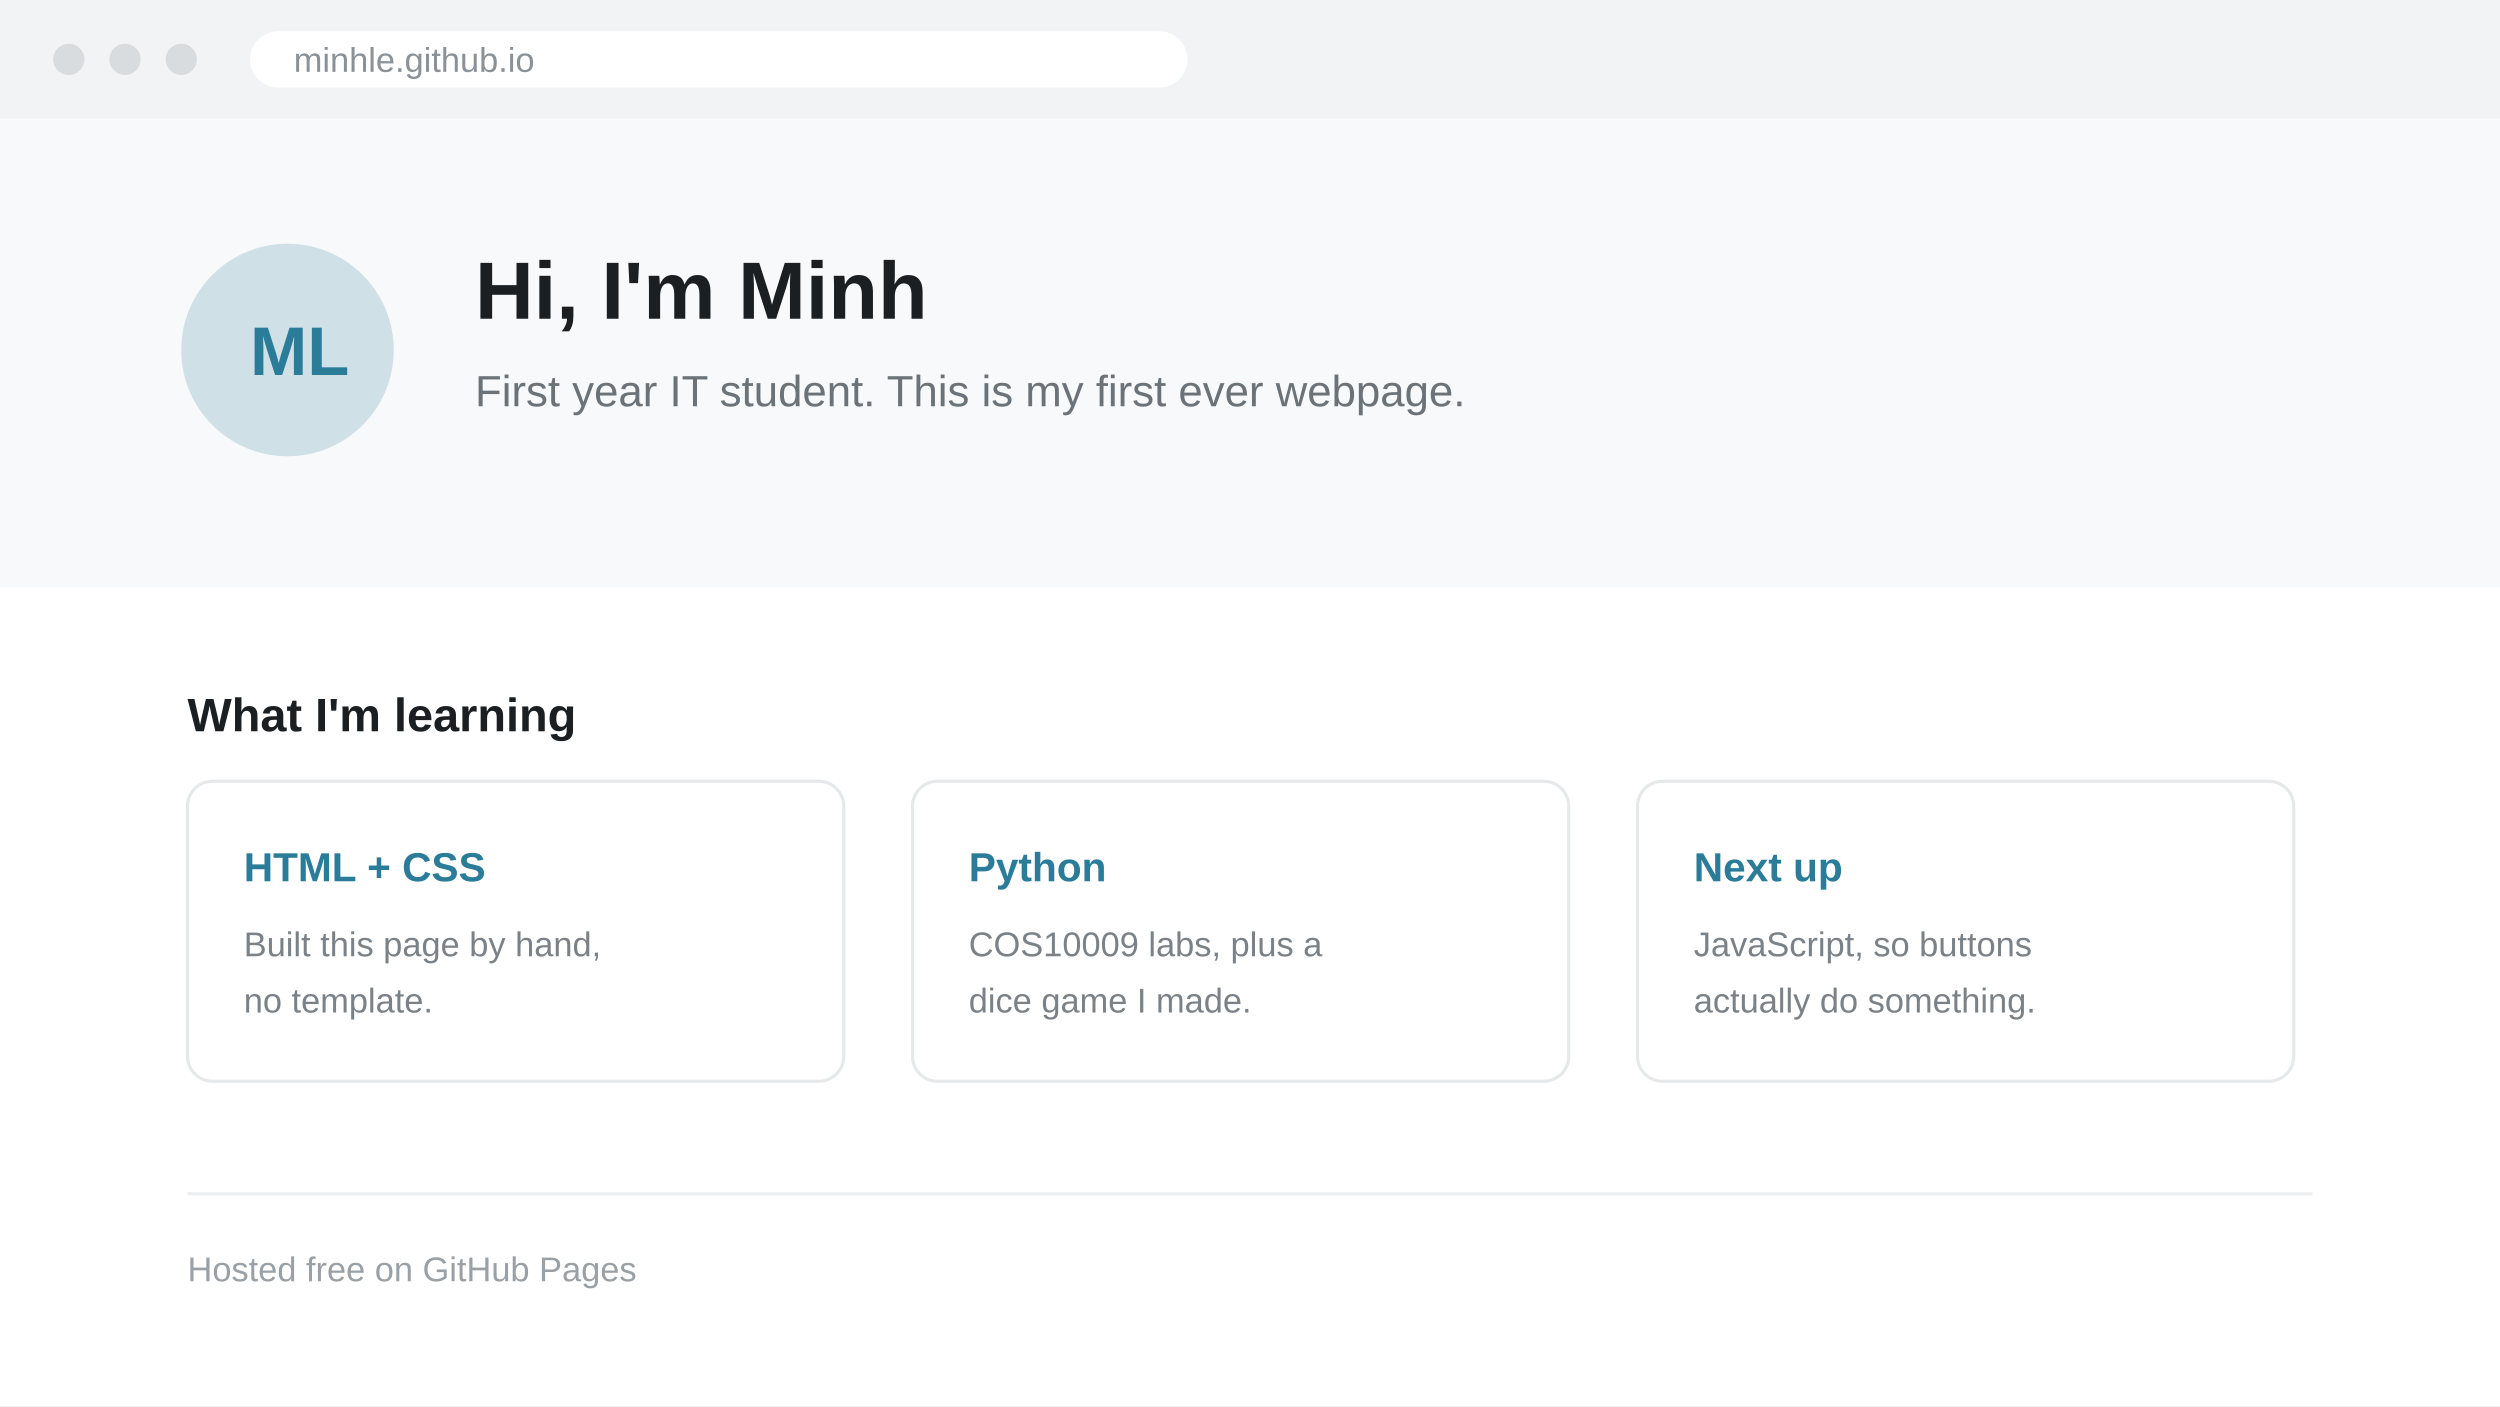
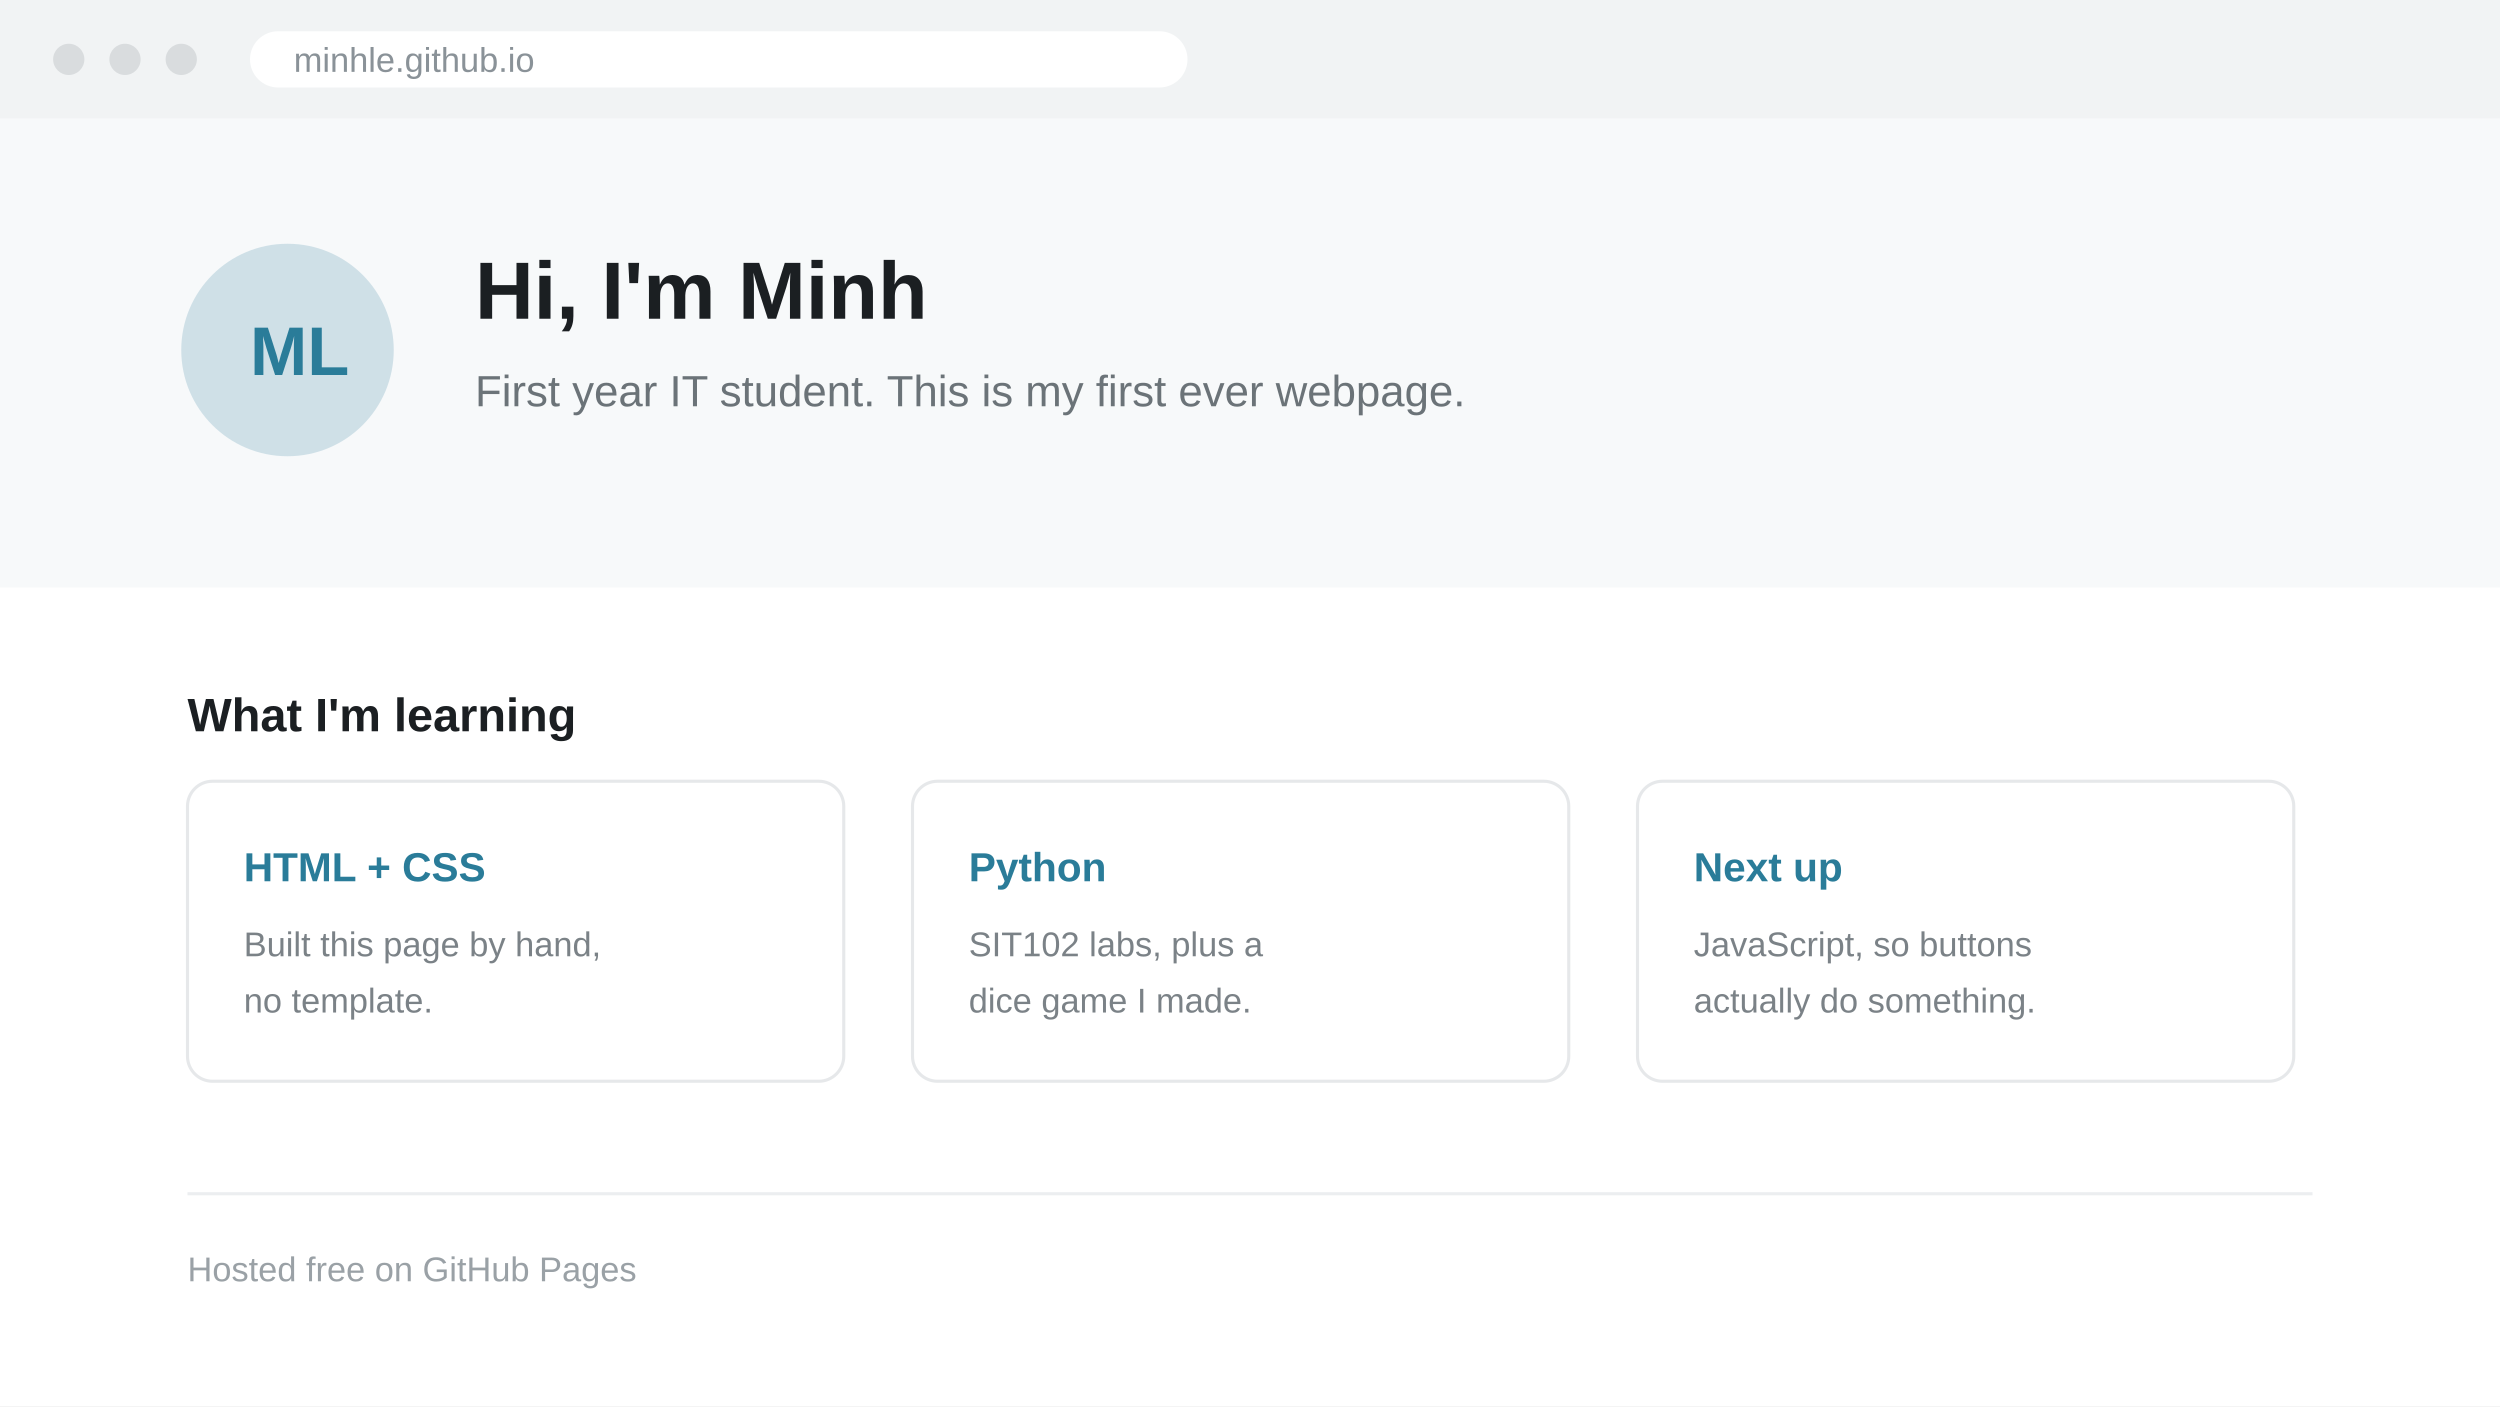
<svg xmlns="http://www.w3.org/2000/svg" viewBox="0 0 800 450" width="800" height="450" role="img" aria-label="Demo first personal webpage screenshot">
  <rect width="800" height="450" fill="#ffffff" />
  <rect x="0" y="0" width="800" height="38" fill="#f1f3f4" />
  <circle cx="22" cy="19" r="5" fill="#d9dcde" />
  <circle cx="40" cy="19" r="5" fill="#d9dcde" />
  <circle cx="58" cy="19" r="5" fill="#d9dcde" />
  <rect x="80" y="10" width="300" height="18" rx="9" fill="#ffffff" />
  <text x="94" y="23" font-family="Segoe UI, Arial, sans-serif" font-size="11" fill="#8a9298">minhle.github.io</text>
  <rect x="0" y="38" width="800" height="150" fill="#f7f9fa" />
  <circle cx="92" cy="112" r="34" fill="#cfe0e7" />
  <text x="80" y="120" font-family="Segoe UI, Arial, sans-serif" font-size="22" font-weight="700" fill="#2A7C99">ML</text>
  <text x="152" y="102" font-family="Segoe UI, Arial, sans-serif" font-size="26" font-weight="700" fill="#1b1f22">Hi, I'm Minh</text>
  <text x="152" y="130" font-family="Segoe UI, Arial, sans-serif" font-size="14" fill="#6b7378">First year IT student. This is my first ever webpage.</text>
  <text x="60" y="234" font-family="Segoe UI, Arial, sans-serif" font-size="15" font-weight="700" fill="#1b1f22">What I'm learning</text>
  <rect x="60" y="250" width="210" height="96" rx="8" fill="#ffffff" stroke="#e6e8ea" />
  <text x="78" y="282" font-family="Segoe UI, Arial, sans-serif" font-size="13" font-weight="600" fill="#2A7C99">HTML + CSS</text>
  <text x="78" y="306" font-family="Segoe UI, Arial, sans-serif" font-size="11" fill="#7b8287">Built this page by hand,</text>
  <text x="78" y="324" font-family="Segoe UI, Arial, sans-serif" font-size="11" fill="#7b8287">no template.</text>
  <rect x="292" y="250" width="210" height="96" rx="8" fill="#ffffff" stroke="#e6e8ea" />
  <text x="310" y="282" font-family="Segoe UI, Arial, sans-serif" font-size="13" font-weight="600" fill="#2A7C99">Python</text>
-   <text x="310" y="306" font-family="Segoe UI, Arial, sans-serif" font-size="11" fill="#7b8287">COS10009 labs, plus a</text>
+   <text x="310" y="306" font-family="Segoe UI, Arial, sans-serif" font-size="11" fill="#7b8287">SIT102 labs, plus a</text>
  <text x="310" y="324" font-family="Segoe UI, Arial, sans-serif" font-size="11" fill="#7b8287">dice game I made.</text>
  <rect x="524" y="250" width="210" height="96" rx="8" fill="#ffffff" stroke="#e6e8ea" />
  <text x="542" y="282" font-family="Segoe UI, Arial, sans-serif" font-size="13" font-weight="600" fill="#2A7C99">Next up</text>
  <text x="542" y="306" font-family="Segoe UI, Arial, sans-serif" font-size="11" fill="#7b8287">JavaScript, so buttons</text>
  <text x="542" y="324" font-family="Segoe UI, Arial, sans-serif" font-size="11" fill="#7b8287">actually do something.</text>
  <line x1="60" y1="382" x2="740" y2="382" stroke="#eceef0" />
  <text x="60" y="410" font-family="Segoe UI, Arial, sans-serif" font-size="11" fill="#9aa1a6">Hosted free on GitHub Pages</text>
</svg>
